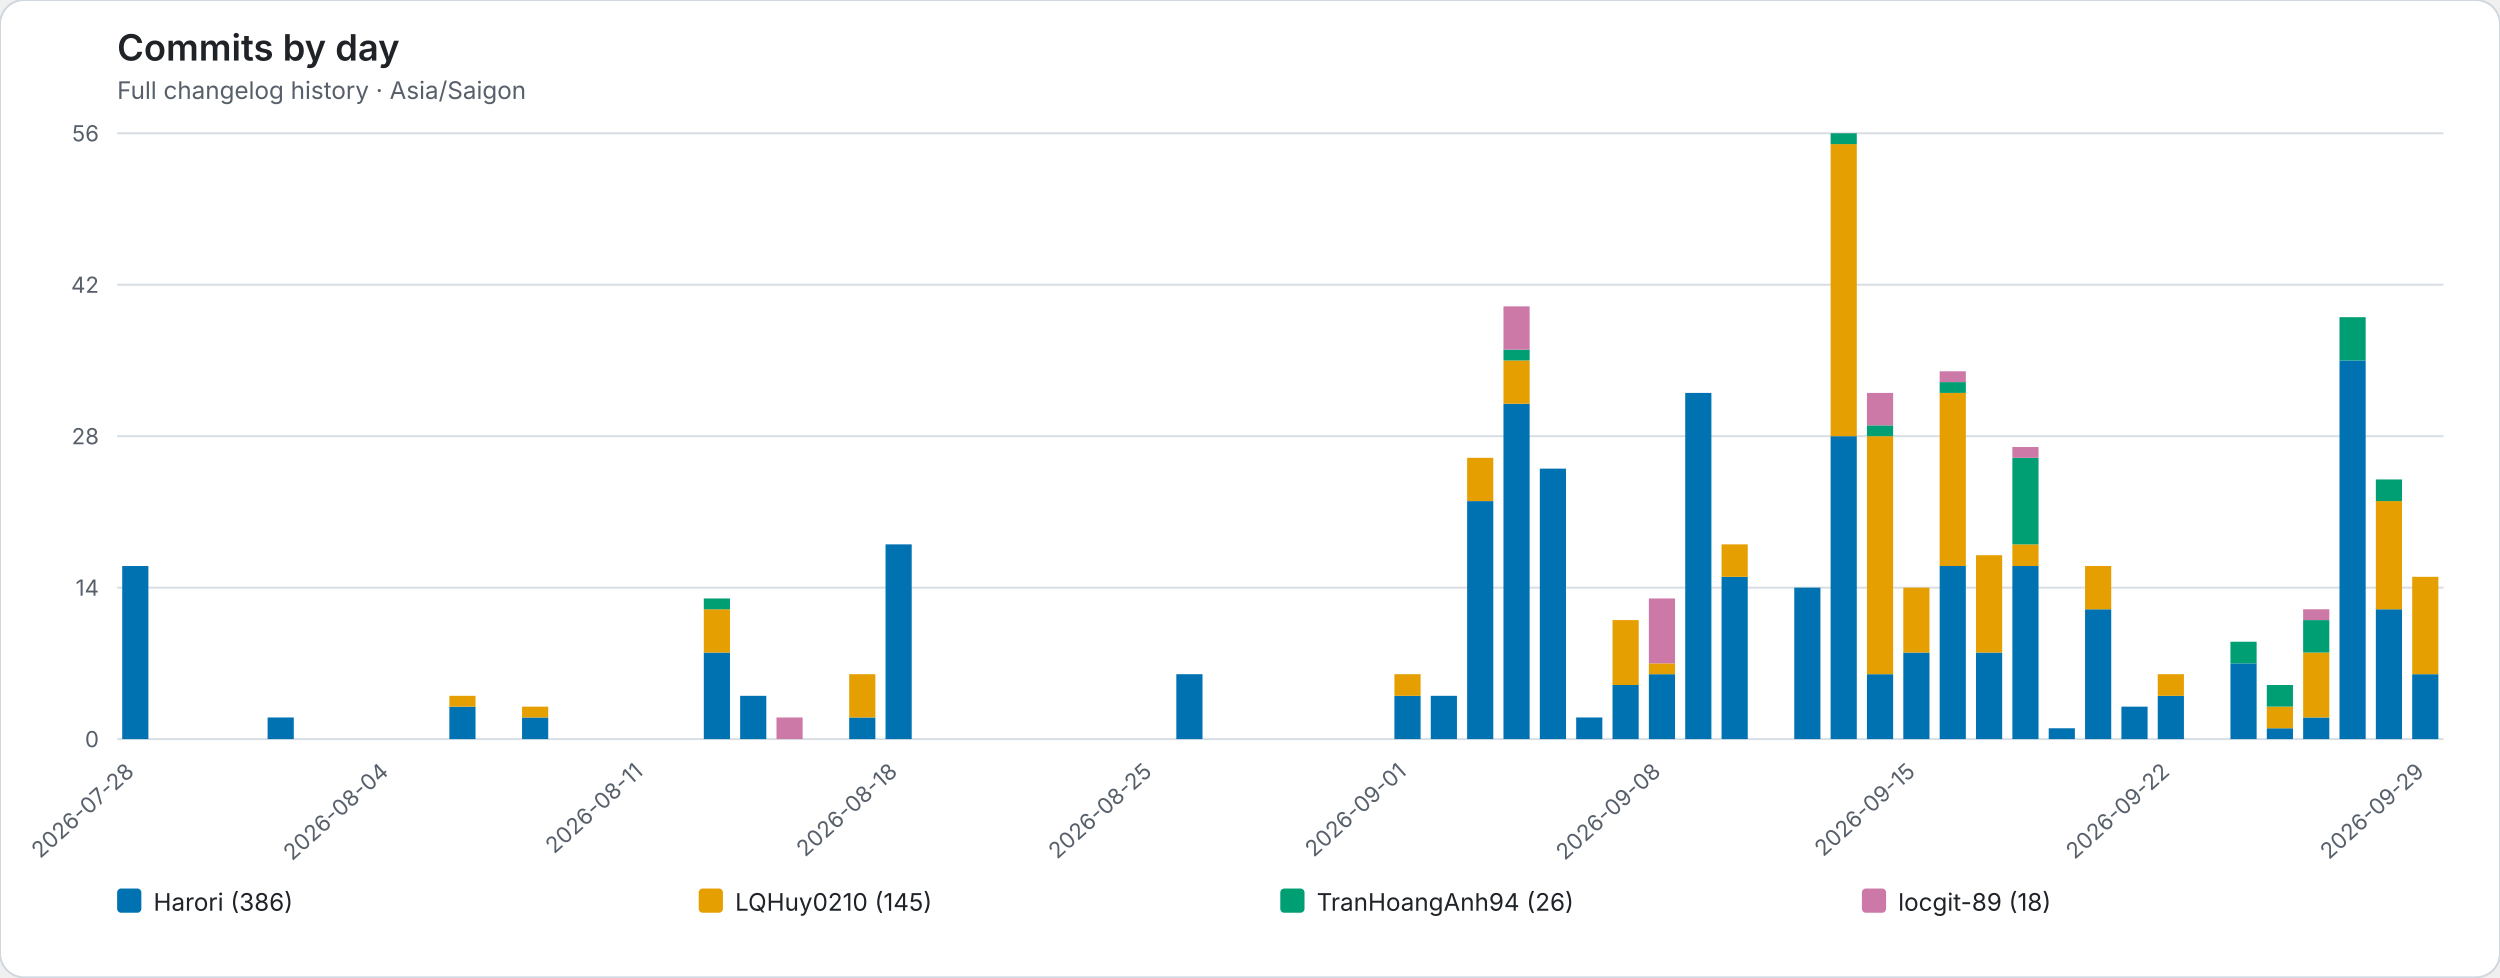
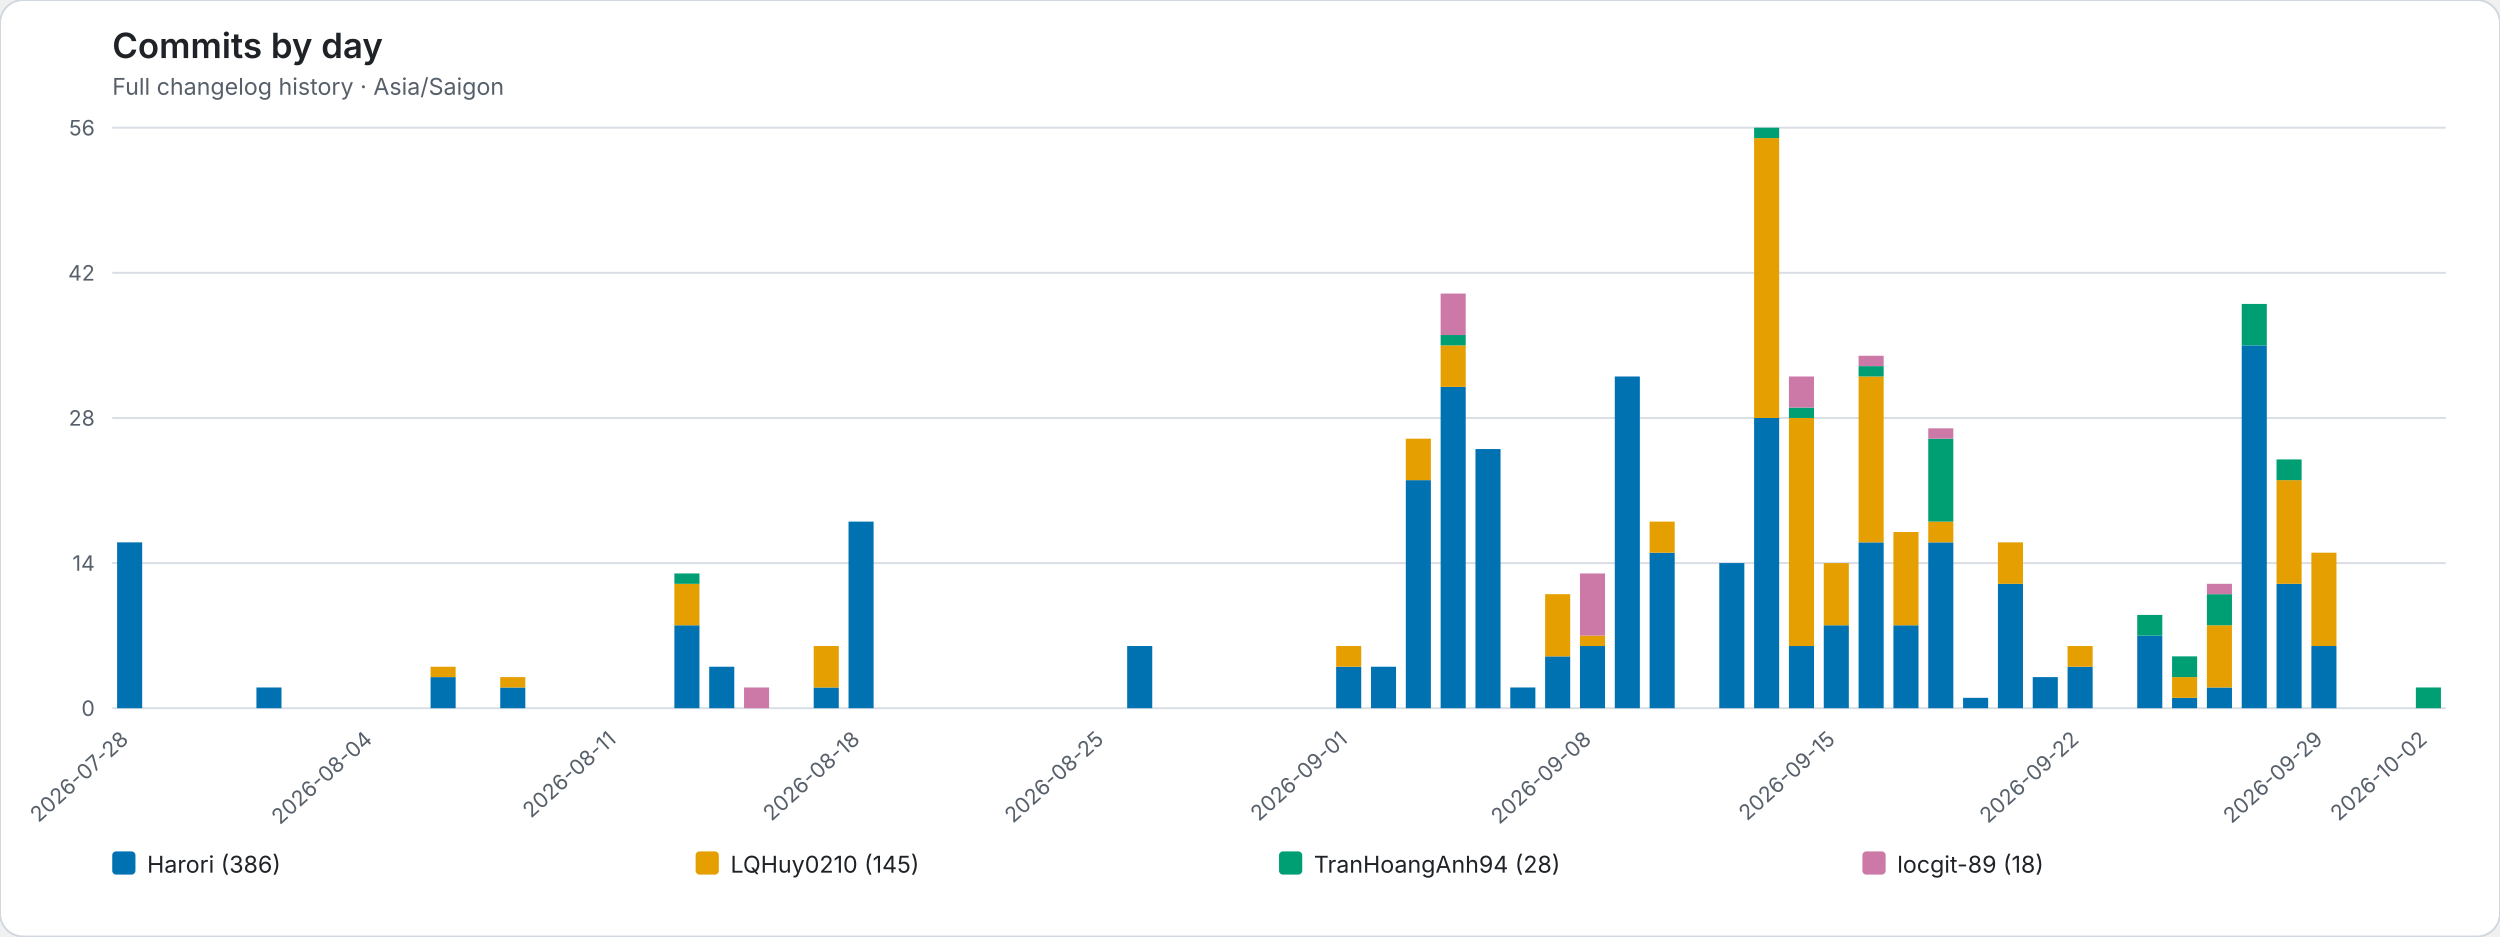
- <svg xmlns="http://www.w3.org/2000/svg" role="img" viewBox="0 0 1238 484">
-   <rect width="1238" height="484" rx="12" fill="#ffffff" stroke="#d0d7de" />
+ <svg xmlns="http://www.w3.org/2000/svg" role="img" viewBox="0 0 1292 484">
+   <rect width="1292" height="484" rx="12" fill="#ffffff" stroke="#d0d7de" />
  <style>text{font-family:system-ui,-apple-system,BlinkMacSystemFont,"Segoe UI",sans-serif}.axis{fill:#57606a;font-size:11px}.heading{fill:#1f2328;font-size:18px;font-weight:600}.subheading{fill:#57606a;font-size:12px}.grid{stroke:#d8dee4;stroke-width:1}.legend{fill:#1f2328;font-size:12px}</style>
  <text class="heading" x="58" y="30">Commits by day</text>
  <text class="subheading" x="58" y="49">Full changelog history · Asia/Saigon</text>
-   <line class="grid" x1="58" y1="366.00" x2="1210" y2="366.00" />
+   <line class="grid" x1="58" y1="366.00" x2="1264" y2="366.00" />
  <text class="axis" x="49" y="370.00" text-anchor="end">0</text>
-   <line class="grid" x1="58" y1="291.00" x2="1210" y2="291.00" />
+   <line class="grid" x1="58" y1="291.00" x2="1264" y2="291.00" />
  <text class="axis" x="49" y="295.00" text-anchor="end">14</text>
-   <line class="grid" x1="58" y1="216.00" x2="1210" y2="216.00" />
+   <line class="grid" x1="58" y1="216.00" x2="1264" y2="216.00" />
  <text class="axis" x="49" y="220.00" text-anchor="end">28</text>
-   <line class="grid" x1="58" y1="141.00" x2="1210" y2="141.00" />
+   <line class="grid" x1="58" y1="141.00" x2="1264" y2="141.00" />
  <text class="axis" x="49" y="145.00" text-anchor="end">42</text>
-   <line class="grid" x1="58" y1="66.00" x2="1210" y2="66.00" />
+   <line class="grid" x1="58" y1="66.00" x2="1264" y2="66.00" />
  <text class="axis" x="49" y="70.00" text-anchor="end">56</text>
  <g data-date="2026-07-28">
    <rect x="60.52" y="280.29" width="12.96" height="85.71" fill="#0072B2" />
  </g>
  <text class="axis" x="67.00" y="383" text-anchor="end" transform="rotate(-42 67.00 383)">2026-07-28</text>
  <g data-date="2026-07-29">
  </g>
  <g data-date="2026-07-30">
  </g>
  <g data-date="2026-07-31">
  </g>
  <g data-date="2026-08-01">
    <rect x="132.52" y="355.29" width="12.96" height="10.71" fill="#0072B2" />
  </g>
  <g data-date="2026-08-02">
  </g>
  <g data-date="2026-08-03">
  </g>
  <g data-date="2026-08-04">
  </g>
  <text class="axis" x="193.00" y="383" text-anchor="end" transform="rotate(-42 193.00 383)">2026-08-04</text>
  <g data-date="2026-08-05">
  </g>
  <g data-date="2026-08-06">
    <rect x="222.52" y="349.93" width="12.96" height="16.07" fill="#0072B2" />
    <rect x="222.52" y="344.57" width="12.96" height="5.36" fill="#E69F00" />
  </g>
  <g data-date="2026-08-07">
  </g>
  <g data-date="2026-08-08">
    <rect x="258.52" y="355.29" width="12.96" height="10.71" fill="#0072B2" />
    <rect x="258.52" y="349.93" width="12.96" height="5.36" fill="#E69F00" />
  </g>
  <g data-date="2026-08-09">
  </g>
  <g data-date="2026-08-10">
  </g>
  <g data-date="2026-08-11">
  </g>
  <text class="axis" x="319.00" y="383" text-anchor="end" transform="rotate(-42 319.00 383)">2026-08-11</text>
  <g data-date="2026-08-12">
  </g>
  <g data-date="2026-08-13">
    <rect x="348.52" y="323.14" width="12.96" height="42.86" fill="#0072B2" />
    <rect x="348.52" y="301.71" width="12.96" height="21.43" fill="#E69F00" />
    <rect x="348.52" y="296.36" width="12.96" height="5.36" fill="#009E73" />
  </g>
  <g data-date="2026-08-14">
    <rect x="366.52" y="344.57" width="12.96" height="21.43" fill="#0072B2" />
  </g>
  <g data-date="2026-08-15">
    <rect x="384.52" y="355.29" width="12.96" height="10.71" fill="#CC79A7" />
  </g>
  <g data-date="2026-08-16">
  </g>
  <g data-date="2026-08-17">
    <rect x="420.52" y="355.29" width="12.96" height="10.71" fill="#0072B2" />
    <rect x="420.52" y="333.86" width="12.96" height="21.43" fill="#E69F00" />
  </g>
  <g data-date="2026-08-18">
    <rect x="438.52" y="269.57" width="12.96" height="96.43" fill="#0072B2" />
  </g>
  <text class="axis" x="445.00" y="383" text-anchor="end" transform="rotate(-42 445.00 383)">2026-08-18</text>
  <g data-date="2026-08-19">
  </g>
  <g data-date="2026-08-20">
  </g>
  <g data-date="2026-08-21">
  </g>
  <g data-date="2026-08-22">
  </g>
  <g data-date="2026-08-23">
  </g>
  <g data-date="2026-08-24">
  </g>
  <g data-date="2026-08-25">
  </g>
  <text class="axis" x="571.00" y="383" text-anchor="end" transform="rotate(-42 571.00 383)">2026-08-25</text>
  <g data-date="2026-08-26">
    <rect x="582.52" y="333.86" width="12.96" height="32.14" fill="#0072B2" />
  </g>
  <g data-date="2026-08-27">
  </g>
  <g data-date="2026-08-28">
  </g>
  <g data-date="2026-08-29">
  </g>
  <g data-date="2026-08-30">
  </g>
  <g data-date="2026-08-31">
  </g>
  <g data-date="2026-09-01">
    <rect x="690.52" y="344.57" width="12.96" height="21.43" fill="#0072B2" />
    <rect x="690.52" y="333.86" width="12.96" height="10.71" fill="#E69F00" />
  </g>
  <text class="axis" x="697.00" y="383" text-anchor="end" transform="rotate(-42 697.00 383)">2026-09-01</text>
  <g data-date="2026-09-02">
    <rect x="708.52" y="344.57" width="12.96" height="21.43" fill="#0072B2" />
  </g>
  <g data-date="2026-09-03">
    <rect x="726.52" y="248.14" width="12.96" height="117.86" fill="#0072B2" />
    <rect x="726.52" y="226.71" width="12.96" height="21.43" fill="#E69F00" />
  </g>
  <g data-date="2026-09-04">
    <rect x="744.52" y="199.93" width="12.96" height="166.07" fill="#0072B2" />
    <rect x="744.52" y="178.50" width="12.96" height="21.43" fill="#E69F00" />
    <rect x="744.52" y="173.14" width="12.96" height="5.36" fill="#009E73" />
    <rect x="744.52" y="151.71" width="12.96" height="21.43" fill="#CC79A7" />
  </g>
  <g data-date="2026-09-05">
    <rect x="762.52" y="232.07" width="12.96" height="133.93" fill="#0072B2" />
  </g>
  <g data-date="2026-09-06">
    <rect x="780.52" y="355.29" width="12.96" height="10.71" fill="#0072B2" />
  </g>
  <g data-date="2026-09-07">
    <rect x="798.52" y="339.21" width="12.96" height="26.79" fill="#0072B2" />
    <rect x="798.52" y="307.07" width="12.96" height="32.14" fill="#E69F00" />
  </g>
  <g data-date="2026-09-08">
    <rect x="816.52" y="333.86" width="12.96" height="32.14" fill="#0072B2" />
    <rect x="816.52" y="328.50" width="12.96" height="5.36" fill="#E69F00" />
    <rect x="816.52" y="296.36" width="12.96" height="32.14" fill="#CC79A7" />
  </g>
  <text class="axis" x="823.00" y="383" text-anchor="end" transform="rotate(-42 823.00 383)">2026-09-08</text>
  <g data-date="2026-09-09">
    <rect x="834.52" y="194.57" width="12.96" height="171.43" fill="#0072B2" />
  </g>
  <g data-date="2026-09-10">
    <rect x="852.52" y="285.64" width="12.96" height="80.36" fill="#0072B2" />
    <rect x="852.52" y="269.57" width="12.96" height="16.07" fill="#E69F00" />
  </g>
  <g data-date="2026-09-11">
  </g>
  <g data-date="2026-09-12">
    <rect x="888.52" y="291.00" width="12.96" height="75.00" fill="#0072B2" />
  </g>
  <g data-date="2026-09-13">
    <rect x="906.52" y="216.00" width="12.96" height="150.00" fill="#0072B2" />
    <rect x="906.52" y="71.36" width="12.96" height="144.64" fill="#E69F00" />
    <rect x="906.52" y="66.00" width="12.96" height="5.36" fill="#009E73" />
  </g>
  <g data-date="2026-09-14">
    <rect x="924.52" y="333.86" width="12.96" height="32.14" fill="#0072B2" />
    <rect x="924.52" y="216.00" width="12.96" height="117.86" fill="#E69F00" />
    <rect x="924.52" y="210.64" width="12.96" height="5.36" fill="#009E73" />
    <rect x="924.52" y="194.57" width="12.96" height="16.07" fill="#CC79A7" />
  </g>
  <g data-date="2026-09-15">
    <rect x="942.52" y="323.14" width="12.96" height="42.86" fill="#0072B2" />
    <rect x="942.52" y="291.00" width="12.96" height="32.14" fill="#E69F00" />
  </g>
  <text class="axis" x="949.00" y="383" text-anchor="end" transform="rotate(-42 949.00 383)">2026-09-15</text>
  <g data-date="2026-09-16">
    <rect x="960.52" y="280.29" width="12.96" height="85.71" fill="#0072B2" />
    <rect x="960.52" y="194.57" width="12.96" height="85.71" fill="#E69F00" />
    <rect x="960.52" y="189.21" width="12.96" height="5.36" fill="#009E73" />
    <rect x="960.52" y="183.86" width="12.96" height="5.36" fill="#CC79A7" />
  </g>
  <g data-date="2026-09-17">
    <rect x="978.52" y="323.14" width="12.96" height="42.86" fill="#0072B2" />
    <rect x="978.52" y="274.93" width="12.96" height="48.21" fill="#E69F00" />
  </g>
  <g data-date="2026-09-18">
    <rect x="996.52" y="280.29" width="12.96" height="85.71" fill="#0072B2" />
    <rect x="996.52" y="269.57" width="12.96" height="10.71" fill="#E69F00" />
    <rect x="996.52" y="226.71" width="12.96" height="42.86" fill="#009E73" />
    <rect x="996.52" y="221.36" width="12.96" height="5.36" fill="#CC79A7" />
  </g>
  <g data-date="2026-09-19">
    <rect x="1014.52" y="360.64" width="12.96" height="5.36" fill="#0072B2" />
  </g>
  <g data-date="2026-09-20">
    <rect x="1032.52" y="301.71" width="12.96" height="64.29" fill="#0072B2" />
    <rect x="1032.52" y="280.29" width="12.96" height="21.43" fill="#E69F00" />
  </g>
  <g data-date="2026-09-21">
    <rect x="1050.52" y="349.93" width="12.96" height="16.07" fill="#0072B2" />
  </g>
  <g data-date="2026-09-22">
    <rect x="1068.52" y="344.57" width="12.96" height="21.43" fill="#0072B2" />
    <rect x="1068.52" y="333.86" width="12.96" height="10.71" fill="#E69F00" />
  </g>
  <text class="axis" x="1075.00" y="383" text-anchor="end" transform="rotate(-42 1075.00 383)">2026-09-22</text>
  <g data-date="2026-09-23">
  </g>
  <g data-date="2026-09-24">
    <rect x="1104.52" y="328.50" width="12.96" height="37.50" fill="#0072B2" />
    <rect x="1104.52" y="317.79" width="12.96" height="10.71" fill="#009E73" />
  </g>
  <g data-date="2026-09-25">
    <rect x="1122.52" y="360.64" width="12.96" height="5.36" fill="#0072B2" />
    <rect x="1122.52" y="349.93" width="12.96" height="10.71" fill="#E69F00" />
    <rect x="1122.52" y="339.21" width="12.96" height="10.71" fill="#009E73" />
  </g>
  <g data-date="2026-09-26">
    <rect x="1140.52" y="355.29" width="12.96" height="10.71" fill="#0072B2" />
    <rect x="1140.52" y="323.14" width="12.96" height="32.14" fill="#E69F00" />
    <rect x="1140.52" y="307.07" width="12.96" height="16.07" fill="#009E73" />
    <rect x="1140.52" y="301.71" width="12.96" height="5.36" fill="#CC79A7" />
  </g>
  <g data-date="2026-09-27">
    <rect x="1158.52" y="178.50" width="12.96" height="187.50" fill="#0072B2" />
    <rect x="1158.52" y="157.07" width="12.96" height="21.43" fill="#009E73" />
  </g>
  <g data-date="2026-09-28">
    <rect x="1176.52" y="301.71" width="12.96" height="64.29" fill="#0072B2" />
    <rect x="1176.52" y="248.14" width="12.96" height="53.57" fill="#E69F00" />
    <rect x="1176.52" y="237.43" width="12.96" height="10.71" fill="#009E73" />
  </g>
  <g data-date="2026-09-29">
    <rect x="1194.52" y="333.86" width="12.96" height="32.14" fill="#0072B2" />
    <rect x="1194.52" y="285.64" width="12.96" height="48.21" fill="#E69F00" />
  </g>
  <text class="axis" x="1201.00" y="383" text-anchor="end" transform="rotate(-42 1201.00 383)">2026-09-29</text>
+   <g data-date="2026-09-30">
+   </g>
+   <g data-date="2026-10-01">
+   </g>
+   <g data-date="2026-10-02">
+     <rect x="1248.52" y="355.29" width="12.96" height="10.71" fill="#009E73" />
+   </g>
+   <text class="axis" x="1255.00" y="383" text-anchor="end" transform="rotate(-42 1255.00 383)">2026-10-02</text>
  <rect x="58.00" y="440" width="12" height="12" rx="2" fill="#0072B2" />
  <text class="legend" x="76.00" y="451">Harori (386)</text>
-   <rect x="346.00" y="440" width="12" height="12" rx="2" fill="#E69F00" />
-   <text class="legend" x="364.00" y="451">LQHuy0210 (145)</text>
-   <rect x="634.00" y="440" width="12" height="12" rx="2" fill="#009E73" />
-   <text class="legend" x="652.00" y="451">TranHoangAnh94 (26)</text>
-   <rect x="922.00" y="440" width="12" height="12" rx="2" fill="#CC79A7" />
-   <text class="legend" x="940.00" y="451">locgit-89 (18)</text>
+   <rect x="359.50" y="440" width="12" height="12" rx="2" fill="#E69F00" />
+   <text class="legend" x="377.50" y="451">LQHuy0210 (145)</text>
+   <rect x="661.00" y="440" width="12" height="12" rx="2" fill="#009E73" />
+   <text class="legend" x="679.00" y="451">TranHoangAnh94 (28)</text>
+   <rect x="962.50" y="440" width="12" height="12" rx="2" fill="#CC79A7" />
+   <text class="legend" x="980.50" y="451">locgit-89 (18)</text>
</svg>
